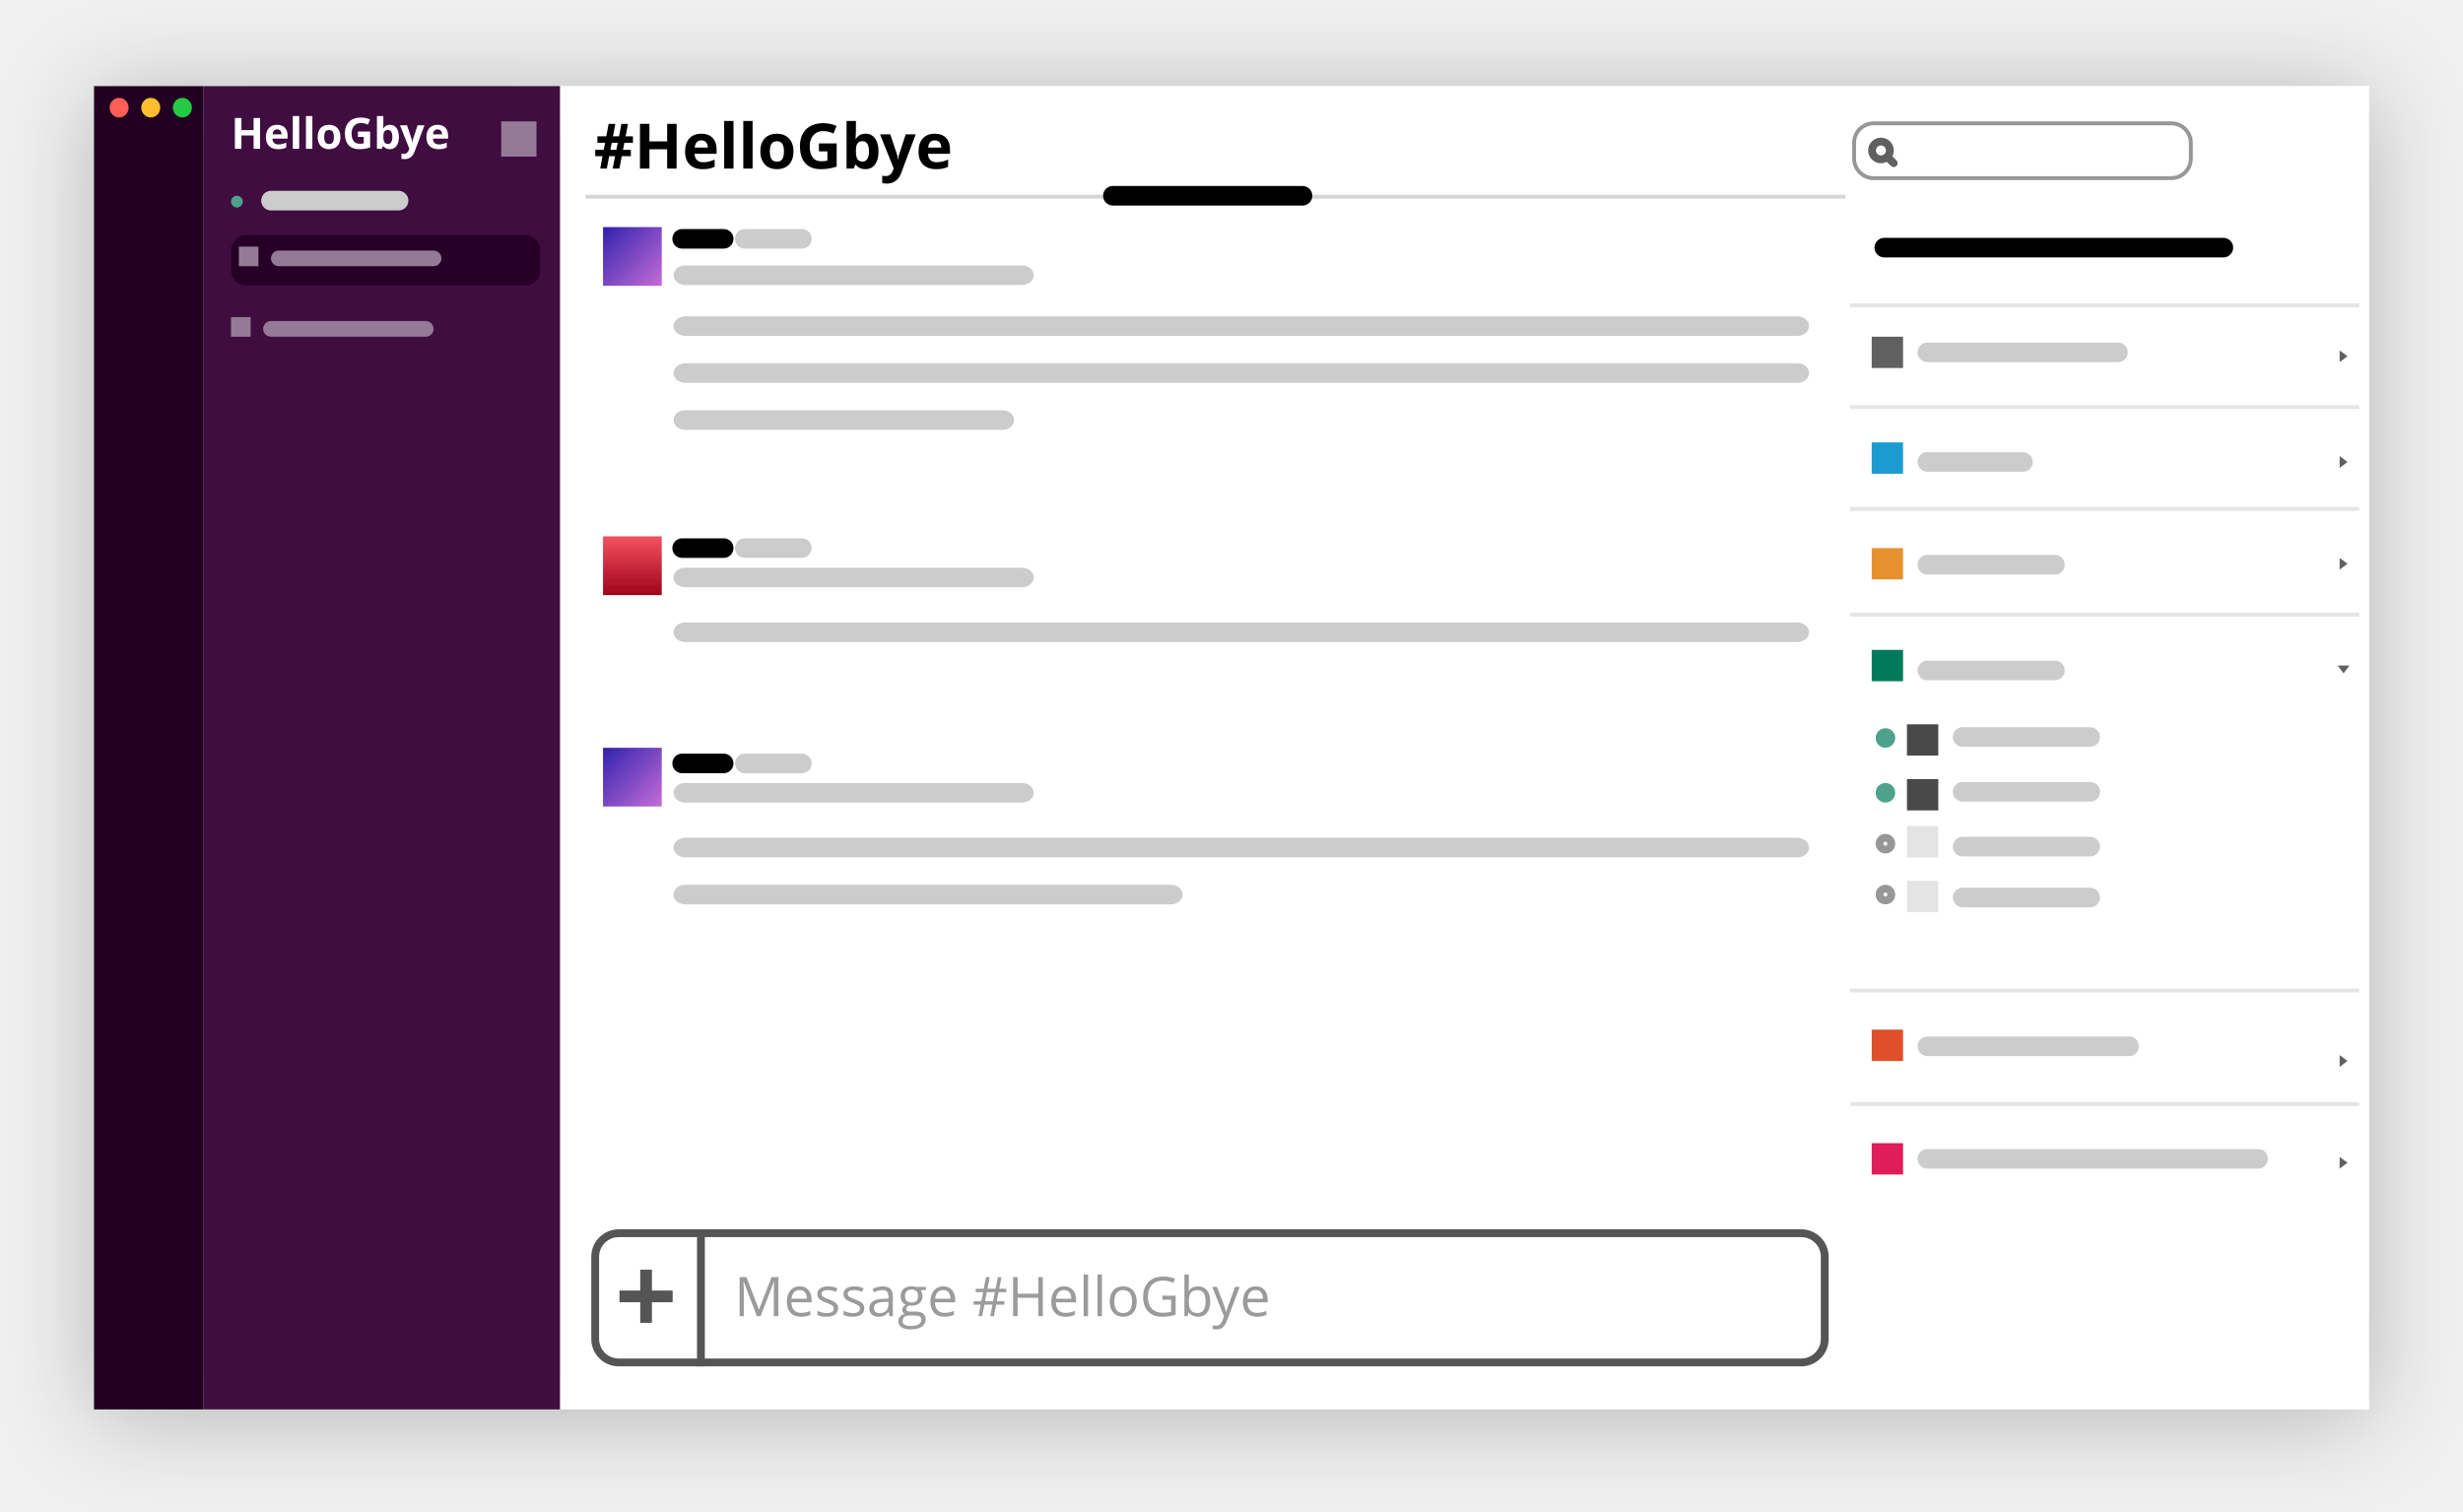
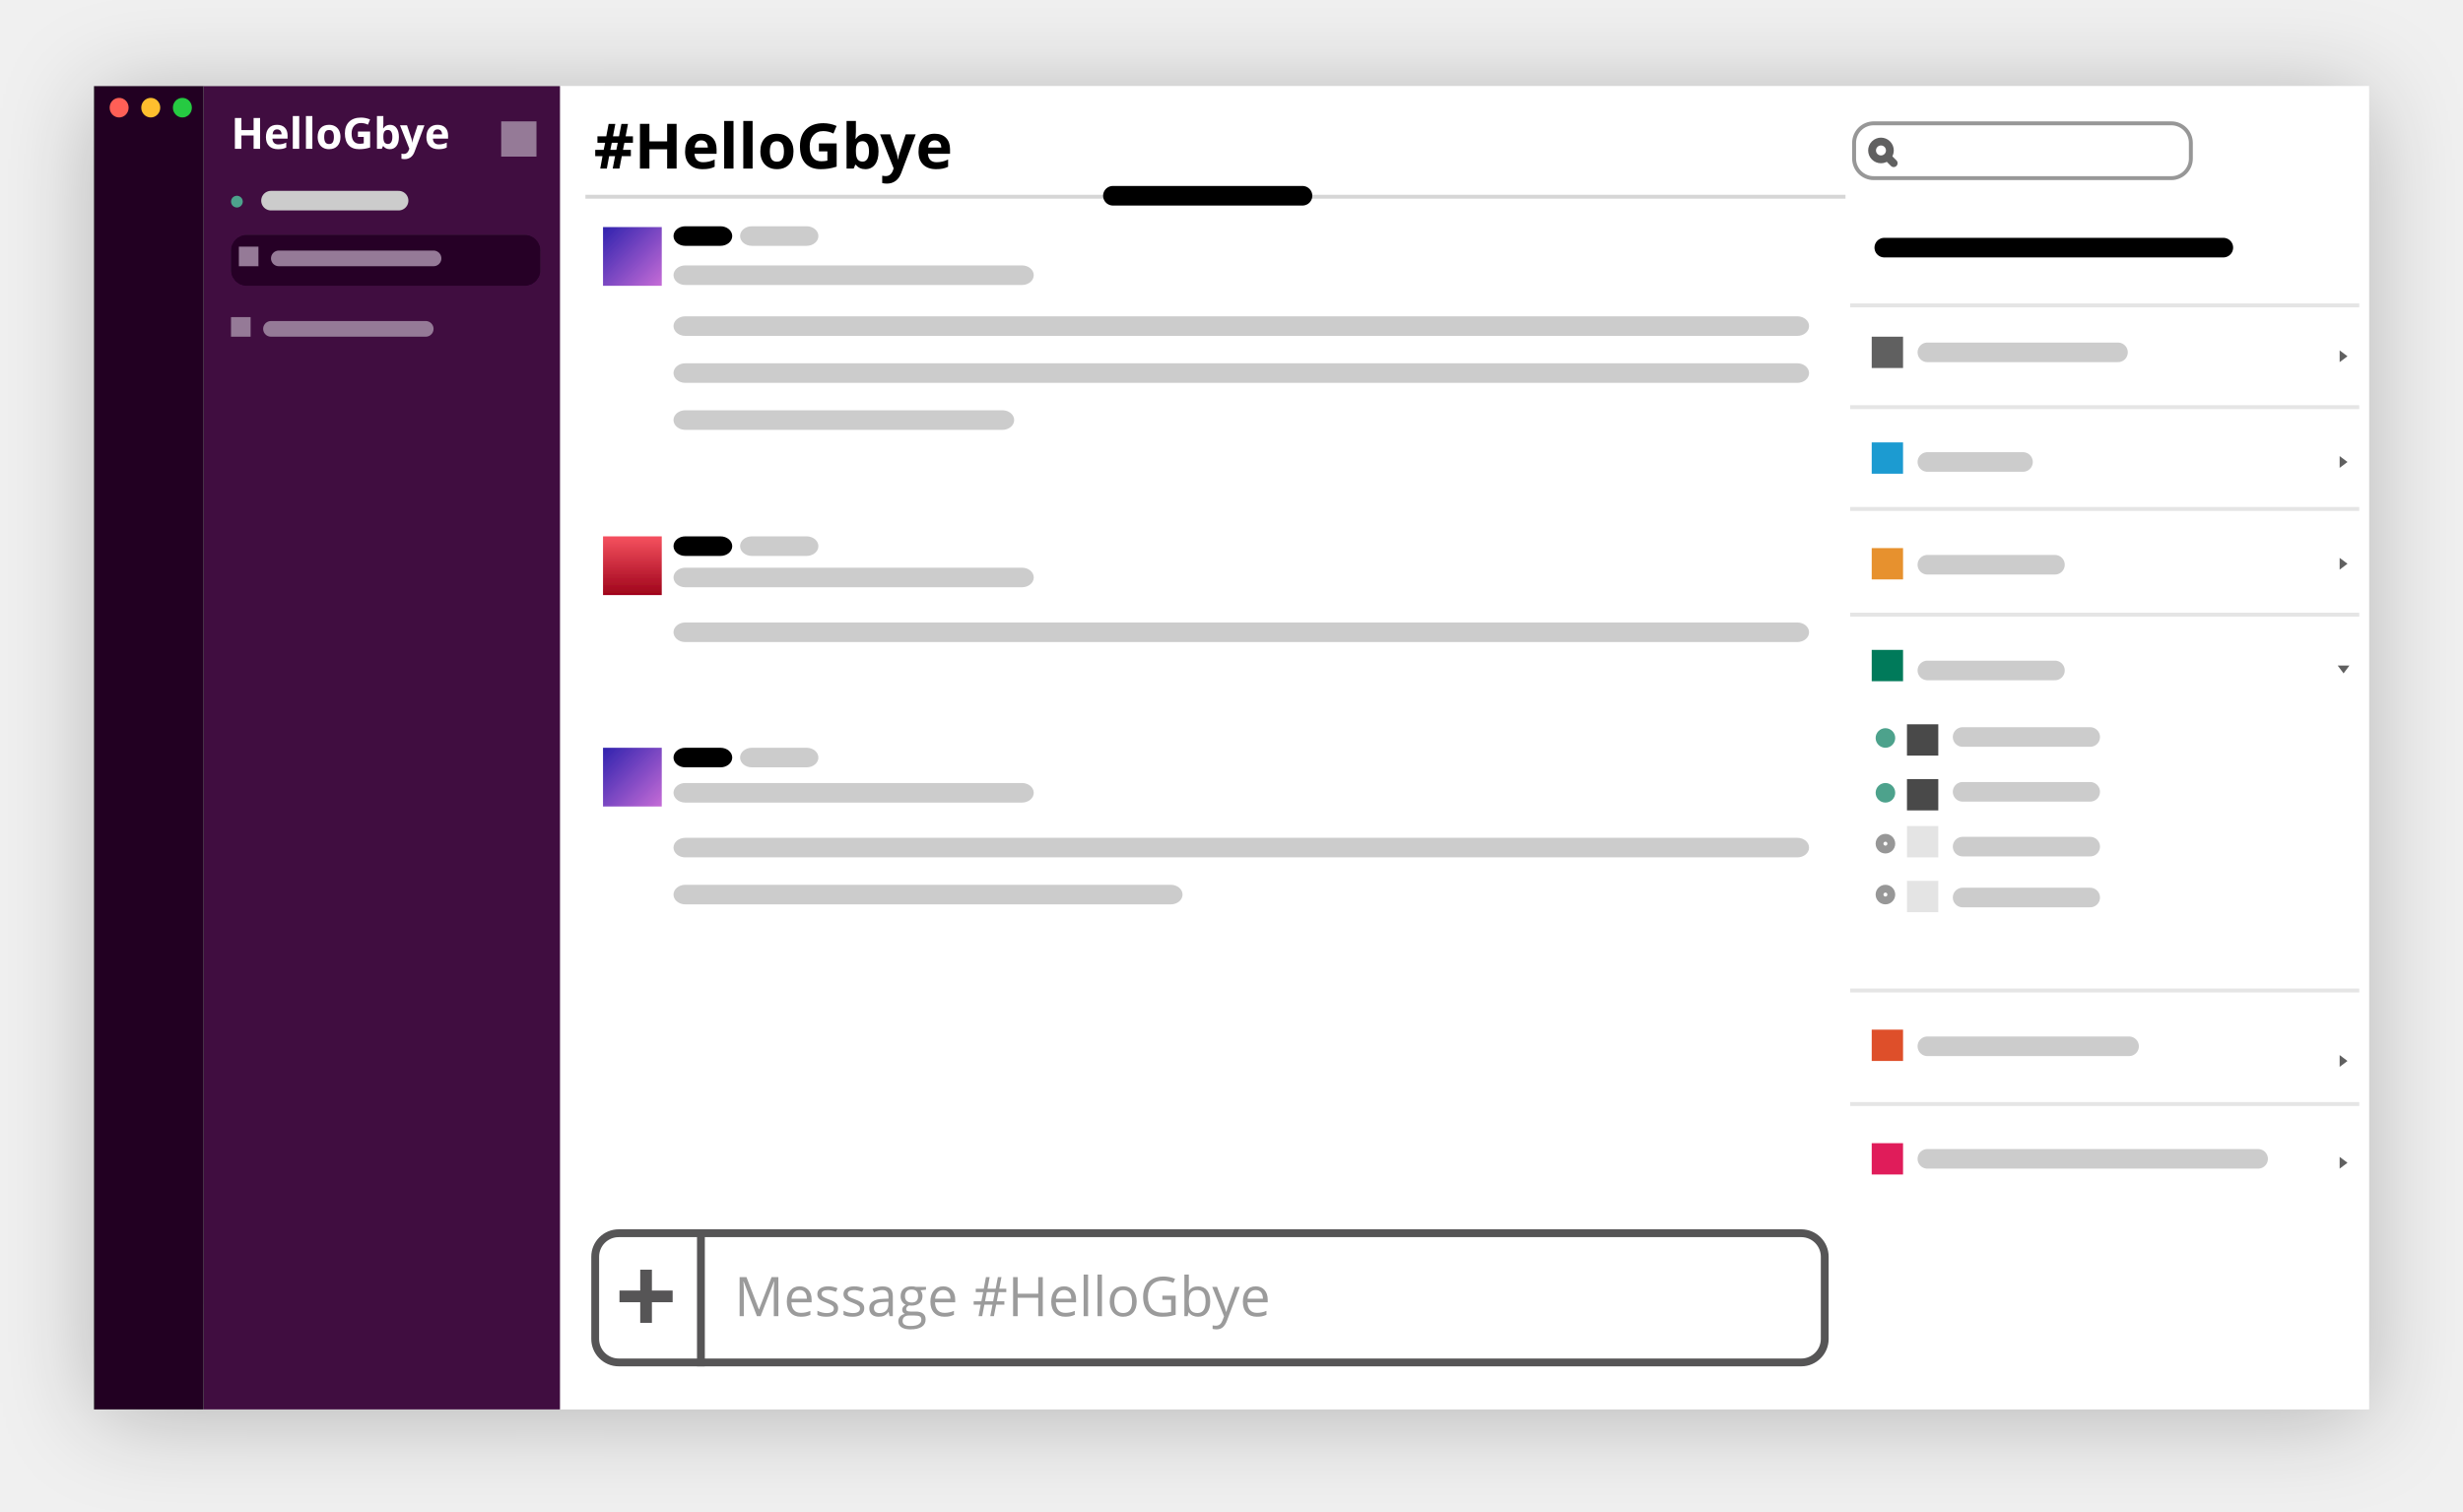
<svg xmlns="http://www.w3.org/2000/svg" id="slack" width="629px" height="386px" viewBox="0 0 629 386" version="1.1">
  <defs>
    <filter x="-8.6%" y="-14.8%" width="117.2%" height="129.6%" filterUnits="objectBoundingBox" id="filter-1">
      <feOffset dx="0" dy="2" in="SourceAlpha" result="shadowOffsetOuter1" />
      <feGaussianBlur stdDeviation="12" in="shadowOffsetOuter1" result="shadowBlurOuter1" />
      <feColorMatrix values="0 0 0 0 0   0 0 0 0 0   0 0 0 0 0  0 0 0 0.248 0" type="matrix" in="shadowBlurOuter1" result="shadowMatrixOuter1" />
      <feMerge>
        <feMergeNode in="shadowMatrixOuter1" />
        <feMergeNode in="SourceGraphic" />
      </feMerge>
    </filter>
    <linearGradient x1="0%" y1="0%" x2="102%" y2="101%" id="linearGradient-2">
      <stop stop-color="#3023AE" offset="0%" />
      <stop stop-color="#C86DD7" offset="100%" />
    </linearGradient>
    <linearGradient x1="50%" y1="0%" x2="50%" y2="100%" id="linearGradient-3">
      <stop stop-color="#F5515F" offset="0%" />
      <stop stop-color="#9F041B" offset="100%" />
    </linearGradient>
  </defs>
  <g id="Website-Animations" stroke="none" stroke-width="1" fill="none" fill-rule="evenodd">
    <g id="Artboard" transform="translate(-95, -216)">
      <g id="Slack" filter="url(#filter-1)" transform="translate(119, 238)">
        <rect id="White-Background" fill="#FFFFFF" x="119" y="0" width="462" height="338" />
        <g id="Search-Bar" transform="translate(449, 9)">
          <rect id="Search-Field" stroke="#979797" fill="#FFFFFF" x="0.5" y="0.5" width="86" height="14" rx="5" />
          <g id="Icon" transform="translate(4.089104, 4.157071)" stroke="#616061" stroke-linecap="round" stroke-width="2">
            <ellipse id="Oval" transform="translate(3.27276, 3.27152) rotate(-45) translate(-3.27276, -3.27152) " cx="3.273" cy="3.272" rx="2.273" ry="2.272" />
            <path d="M5.755,4.721 L5.755,6.834" id="Line-7" transform="translate(5.75508, 5.753841) rotate(-45) translate(-5.75508, -5.753841) " />
          </g>
        </g>
        <rect id="Mid-Purple-Sidebar" fill="#400E40" x="28" y="0" width="91" height="338" />
        <rect id="Dark-Purple-Sidebar" fill="#200620" x="0" y="0" width="28" height="338" />
        <g id="Channel-Header" transform="translate(126, 4.054795)">
          <path d="M9.462,10.406 L9.095,12.219 L11.111,12.219 L11.111,13.828 L8.79,13.828 L8.189,17 L6.47,17 L7.079,13.828 L5.564,13.828 L4.97,17 L3.29,17 L3.868,13.828 L2.009,13.828 L2.009,12.219 L4.173,12.219 L4.54,10.406 L2.572,10.406 L2.572,8.773 L4.829,8.773 L5.431,5.594 L7.142,5.594 L6.54,8.773 L8.087,8.773 L8.697,5.594 L10.376,5.594 L9.767,8.773 L11.642,8.773 L11.642,10.406 L9.462,10.406 Z M5.868,12.219 L7.4,12.219 L7.767,10.406 L6.236,10.406 L5.868,12.219 Z M22.79,17 L20.376,17 L20.376,12.07 L15.853,12.07 L15.853,17 L13.431,17 L13.431,5.578 L15.853,5.578 L15.853,10.055 L20.376,10.055 L20.376,5.578 L22.79,5.578 L22.79,17 Z M29.103,9.797 C28.598,9.797 28.202,9.957 27.915,10.277 C27.629,10.598 27.465,11.052 27.423,11.641 L30.767,11.641 C30.756,11.052 30.603,10.598 30.306,10.277 C30.009,9.957 29.608,9.797 29.103,9.797 Z M29.439,17.156 C28.032,17.156 26.934,16.768 26.142,15.992 C25.35,15.216 24.954,14.117 24.954,12.695 C24.954,11.232 25.32,10.1 26.052,9.301 C26.784,8.501 27.795,8.102 29.087,8.102 C30.322,8.102 31.282,8.453 31.97,9.156 C32.657,9.859 33.001,10.831 33.001,12.07 L33.001,13.227 L27.368,13.227 C27.394,13.904 27.595,14.432 27.97,14.812 C28.345,15.193 28.871,15.383 29.548,15.383 C30.074,15.383 30.572,15.328 31.04,15.219 C31.509,15.109 31.999,14.935 32.509,14.695 L32.509,16.539 C32.092,16.747 31.647,16.902 31.173,17.004 C30.699,17.105 30.121,17.156 29.439,17.156 Z M37.322,17 L34.939,17 L34.939,4.844 L37.322,4.844 L37.322,17 Z M42.204,17 L39.822,17 L39.822,4.844 L42.204,4.844 L42.204,17 Z M46.603,12.617 C46.603,13.482 46.745,14.135 47.029,14.578 C47.312,15.021 47.775,15.242 48.415,15.242 C49.051,15.242 49.508,15.022 49.786,14.582 C50.065,14.142 50.204,13.487 50.204,12.617 C50.204,11.753 50.064,11.104 49.782,10.672 C49.501,10.24 49.04,10.023 48.4,10.023 C47.764,10.023 47.306,10.238 47.025,10.668 C46.743,11.098 46.603,11.747 46.603,12.617 Z M52.642,12.617 C52.642,14.039 52.267,15.151 51.517,15.953 C50.767,16.755 49.723,17.156 48.384,17.156 C47.545,17.156 46.806,16.973 46.165,16.605 C45.525,16.238 45.032,15.711 44.689,15.023 C44.345,14.336 44.173,13.534 44.173,12.617 C44.173,11.19 44.545,10.081 45.29,9.289 C46.035,8.497 47.082,8.102 48.431,8.102 C49.269,8.102 50.009,8.284 50.65,8.648 C51.29,9.013 51.782,9.536 52.126,10.219 C52.47,10.901 52.642,11.701 52.642,12.617 Z M59.134,10.586 L63.665,10.586 L63.665,16.508 C62.931,16.747 62.239,16.915 61.591,17.012 C60.943,17.108 60.28,17.156 59.603,17.156 C57.879,17.156 56.562,16.65 55.654,15.637 C54.745,14.624 54.29,13.169 54.29,11.273 C54.29,9.43 54.818,7.992 55.872,6.961 C56.927,5.93 58.389,5.414 60.259,5.414 C61.431,5.414 62.561,5.648 63.65,6.117 L62.845,8.055 C62.012,7.638 61.144,7.43 60.243,7.43 C59.197,7.43 58.358,7.781 57.728,8.484 C57.098,9.188 56.782,10.133 56.782,11.32 C56.782,12.56 57.036,13.507 57.544,14.16 C58.052,14.814 58.79,15.141 59.759,15.141 C60.264,15.141 60.777,15.089 61.298,14.984 L61.298,12.602 L59.134,12.602 L59.134,10.586 Z M71.056,8.102 C72.087,8.102 72.894,8.504 73.478,9.309 C74.061,10.113 74.353,11.216 74.353,12.617 C74.353,14.06 74.052,15.177 73.45,15.969 C72.849,16.76 72.03,17.156 70.993,17.156 C69.967,17.156 69.163,16.784 68.579,16.039 L68.415,16.039 L68.017,17 L66.197,17 L66.197,4.844 L68.579,4.844 L68.579,7.672 C68.579,8.031 68.548,8.607 68.486,9.398 L68.579,9.398 C69.137,8.534 69.962,8.102 71.056,8.102 Z M70.29,10.008 C69.702,10.008 69.272,10.189 69.001,10.551 C68.73,10.913 68.59,11.51 68.579,12.344 L68.579,12.602 C68.579,13.539 68.719,14.211 68.997,14.617 C69.276,15.023 69.717,15.227 70.322,15.227 C70.811,15.227 71.2,15.001 71.489,14.551 C71.779,14.1 71.923,13.445 71.923,12.586 C71.923,11.727 71.777,11.082 71.486,10.652 C71.194,10.223 70.795,10.008 70.29,10.008 Z M74.751,8.266 L77.361,8.266 L79.009,13.18 C79.15,13.607 79.246,14.112 79.298,14.695 L79.345,14.695 C79.402,14.159 79.514,13.654 79.681,13.18 L81.298,8.266 L83.853,8.266 L80.157,18.117 C79.819,19.029 79.336,19.711 78.708,20.164 C78.081,20.617 77.348,20.844 76.509,20.844 C76.098,20.844 75.694,20.799 75.298,20.711 L75.298,18.82 C75.585,18.888 75.897,18.922 76.236,18.922 C76.657,18.922 77.026,18.793 77.341,18.535 C77.656,18.277 77.902,17.888 78.079,17.367 L78.22,16.938 L74.751,8.266 Z M88.72,9.797 C88.215,9.797 87.819,9.957 87.532,10.277 C87.246,10.598 87.082,11.052 87.04,11.641 L90.384,11.641 C90.374,11.052 90.22,10.598 89.923,10.277 C89.626,9.957 89.225,9.797 88.72,9.797 Z M89.056,17.156 C87.65,17.156 86.551,16.768 85.759,15.992 C84.967,15.216 84.572,14.117 84.572,12.695 C84.572,11.232 84.937,10.1 85.669,9.301 C86.401,8.501 87.413,8.102 88.704,8.102 C89.939,8.102 90.9,8.453 91.587,9.156 C92.275,9.859 92.618,10.831 92.618,12.07 L92.618,13.227 L86.986,13.227 C87.012,13.904 87.212,14.432 87.587,14.812 C87.962,15.193 88.488,15.383 89.165,15.383 C89.691,15.383 90.189,15.328 90.657,15.219 C91.126,15.109 91.616,14.935 92.126,14.695 L92.126,16.539 C91.71,16.747 91.264,16.902 90.79,17.004 C90.316,17.105 89.738,17.156 89.056,17.156 Z" id="#HelloGbye" fill="#000000" fill-rule="nonzero" />
          <path d="M0,24.195 L320.801,24.195" id="Line" stroke="#D6D6D6" stroke-linecap="square" />
          <path d="M134.209,23.945 L182.638,23.945" id="Channel-Date" stroke="#000000" stroke-width="5" stroke-linecap="round" />
        </g>
        <g id="Avatar-1.1" transform="translate(130, 35.7935)">
-           <rect fill="url(#linearGradient-2)" x="0" y="0.207" width="15" height="15" />
-           <path d="M20.204,3.207 L30.812,3.207" id="Avatar-Name-1.1" stroke="#000000" stroke-width="5" stroke-linecap="round" />
-           <path d="M36.214,3.207 L50.786,3.207" id="Avatar-Deets-1.1" stroke="#CCCCCC" stroke-width="5" stroke-linecap="round" />
+           <rect class="slack-mock-text" fill="url(#linearGradient-2)" x="0" y="0.207" width="15" height="15" />
+           <rect class="slack-mock-text" fill="#000000" x="18" y="0" width="15" height="5" rx="3" />
+           <rect class="slack-mock-text" fill="#CCCCCC" x="35" y="0" width="20" height="5" rx="3" />
          <rect class="slack-mock-text" fill="#CCCCCC" x="18" y="10" width="92" height="5" rx="3" />
          <rect class="slack-mock-text" fill="#CCCCCC" x="18" y="23" width="290" height="5" rx="3" />
          <rect class="slack-mock-text" fill="#CCCCCC" x="18" y="35" width="290" height="5" rx="3" />
          <rect class="slack-mock-text" fill="#CCCCCC" x="18" y="47" width="87" height="5" rx="3" />
        </g>
        <g id="Avatar-2" transform="translate(130, 115)">
-           <rect fill="url(#linearGradient-3)" x="0" y="0" width="15" height="15" />
-           <path d="M20.204,3 L30.812,3" id="Avatar-Name-2" stroke="#000000" stroke-width="5" stroke-linecap="round" />
-           <path d="M36.214,3 L50.786,3" id="Avatar-Deets-2" stroke="#CCCCCC" stroke-width="5" stroke-linecap="round" />
+           <rect class="slack-mock-text" fill="url(#linearGradient-3)" x="0" y="0" width="15" height="15" />
+           <rect class="slack-mock-text" fill="#000000" x="18" y="0" width="15" height="5" rx="3" />
+           <rect class="slack-mock-text" fill="#CCCCCC" x="35" y="0" width="20" height="5" rx="3" />
          <rect class="slack-mock-text" fill="#CCCCCC" x="18" y="8" width="92" height="5" rx="3" />
          <rect class="slack-mock-text" fill="#CCCCCC" x="18" y="22" width="290" height="5" rx="3" />
        </g>
        <g id="Avatar-1.2" transform="translate(130, 169)">
-           <rect fill="url(#linearGradient-2)" x="0" y="0" width="15" height="15" />
-           <path d="M20.204,4 L30.812,4" id="Avatar-Name-1.2" stroke="#000000" stroke-width="5" stroke-linecap="round" />
-           <path d="M36.214,4 L50.786,4" id="Avatar-Deets-1.2" stroke="#CCCCCC" stroke-width="5" stroke-linecap="round" />
+           <rect class="slack-mock-text" fill="url(#linearGradient-2)" x="0" y="0" width="15" height="15" />
+           <rect class="slack-mock-text" fill="#000000" x="18" y="0" width="15" height="5" rx="3" />
+           <rect class="slack-mock-text" fill="#CCCCCC" x="35" y="0" width="20" height="5" rx="3" />
          <rect class="slack-mock-text" fill="#CCCCCC" x="18" y="9" width="92" height="5" rx="3" />
          <rect class="slack-mock-text" fill="#CCCCCC" x="18" y="23" width="290" height="5" rx="3" />
          <rect class="slack-mock-text" fill="#CCCCCC" x="18" y="35" width="130" height="5" rx="3" />
        </g>
        <g id="Round-Buttons" transform="translate(4, 3)">
          <ellipse id="Red" fill="#FF5E57" cx="2.423" cy="2.5" rx="2.423" ry="2.5" />
          <ellipse id="Gold" fill="#FFBE2F" cx="10.5" cy="2.5" rx="2.423" ry="2.5" />
          <ellipse id="Green" fill="#27CA42" cx="18.577" cy="2.5" rx="2.423" ry="2.5" />
        </g>
        <g id="Right-Column" transform="translate(449, 41)">
          <path d="M8.206,0.25 L94.797,0.25" id="Text-Line-1" stroke="#000000" stroke-width="5" stroke-linecap="round" />
          <path d="M19.208,27 L67.896,27" id="Text-Line-2" stroke="#CCCCCC" stroke-width="5" stroke-linecap="round" />
          <path d="M19.208,55 L43.635,55" id="Text-Line-3" stroke="#CCCCCC" stroke-width="5" stroke-linecap="round" />
          <path d="M19.206,81.25 L51.795,81.25" id="Text-Line-4" stroke="#CCCCCC" stroke-width="5" stroke-linecap="round" />
          <path d="M19.206,108.25 L51.795,108.25" id="Text-Line-5" stroke="#CCCCCC" stroke-width="5" stroke-linecap="round" />
          <path d="M28.206,125.25 L60.795,125.25" id="Text-Line-6" stroke="#CCCCCC" stroke-width="5" stroke-linecap="round" />
          <path d="M28.206,139.25 L60.795,139.25" id="Text-Line-7" stroke="#CCCCCC" stroke-width="5" stroke-linecap="round" />
          <path d="M28.206,153.25 L60.795,153.25" id="Text-Line-8" stroke="#CCCCCC" stroke-width="5" stroke-linecap="round" />
          <path d="M28.206,166.25 L60.795,166.25" id="Text-Line-9" stroke="#CCCCCC" stroke-width="5" stroke-linecap="round" />
          <path d="M19.206,204.25 L70.723,204.25" id="Text-Line-10" stroke="#CCCCCC" stroke-width="5" stroke-linecap="round" />
          <path d="M19.206,233 L103.678,233" id="Text-Line-11" stroke="#CCCCCC" stroke-width="5" stroke-linecap="round" />
          <rect id="Rectangle-1" fill="#616061" x="5" y="23" width="8" height="8" />
          <rect id="Rectangle-2" fill="#1D9BD1" x="5" y="50" width="8" height="8" />
          <rect id="Rectangle-3" fill="#E7912D" x="5" y="77" width="8" height="8" />
          <rect id="Rectangle-4" fill="#017A5A" x="5" y="103" width="8" height="8" />
          <rect id="Rectangle-5" fill="#4A4A4A" x="14" y="122" width="8" height="8" />
          <rect id="Rectangle-6" fill="#4A4A4A" x="14" y="136" width="8" height="8" />
          <rect id="Rectangle-7" fill="#E4E4E4" x="14" y="148" width="8" height="8" />
          <rect id="Rectangle-8" fill="#E4E4E4" x="14" y="162" width="8" height="8" />
          <rect id="Rectangle-9" fill="#DE4F2B" x="5" y="200" width="8" height="8" />
          <rect id="Rectangle-10" fill="#E01E5A" x="5" y="229" width="8" height="8" />
          <circle id="Oval-1" stroke="#4DA28C" stroke-width="2" fill="#4DA28C" cx="8.5" cy="125.5" r="1.5" />
          <circle id="Oval-2" stroke="#4DA28C" stroke-width="2" fill="#4DA28C" cx="8.5" cy="139.5" r="1.5" />
          <circle id="Oval-3" stroke="#979797" stroke-width="2" cx="8.5" cy="152.5" r="1.5" />
          <circle id="Oval-4" stroke="#979797" stroke-width="2" cx="8.5" cy="165.5" r="1.5" />
          <path d="M0,15 L129,15" id="Line-1" stroke="#E5E5E5" stroke-linecap="square" />
          <path d="M0,41 L129,41" id="Line-2" stroke="#E5E5E5" stroke-linecap="square" />
          <path d="M0,67 L129,67" id="Line-3" stroke="#E5E5E5" stroke-linecap="square" />
          <path d="M0,94 L129,94" id="Line-4" stroke="#E5E5E5" stroke-linecap="square" />
          <path d="M0,190 L129,190" id="Line-5" stroke="#E5E5E5" stroke-linecap="square" />
          <path d="M0,219 L129,219" id="Line-6" stroke="#E5E5E5" stroke-linecap="square" />
          <polygon id="Triangle-1" fill="#606060" transform="translate(125.5, 28) rotate(-270) translate(-125.5, -28) " points="125.5 27 127 29 124 29" />
          <polygon id="Triangle-2" fill="#606060" transform="translate(125.5, 55) rotate(-270) translate(-125.5, -55) " points="125.5 54 127 56 124 56" />
          <polygon id="Triangle-3" fill="#606060" transform="translate(125.5, 81) rotate(-270) translate(-125.5, -81) " points="125.5 80 127 82 124 82" />
          <polygon id="Triangle-4" fill="#606060" transform="translate(125.5, 108) rotate(180) translate(-125.5, -108) " points="125.5 107 127 109 124 109" />
          <polygon id="Triangle-5" fill="#606060" transform="translate(125.5, 208) rotate(-270) translate(-125.5, -208) " points="125.5 207 127 209 124 209" />
          <polygon id="Triangle-6" fill="#606060" transform="translate(125.5, 234) rotate(-270) translate(-125.5, -234) " points="125.5 233 127 235 124 235" />
        </g>
        <g id="New-Message-Box" transform="translate(127, 289)">
          <rect id="Rectangle" stroke="#565556" stroke-width="2" fill="#FFFFFF" x="1" y="4" width="314" height="33" rx="6" />
          <path d="M28,4 L28,37" id="Line-3" stroke="#565556" stroke-width="2" stroke-linecap="square" />
          <text id="+" font-family="OpenSans-Bold, Open Sans" font-size="28" font-weight="bold" fill="#565556">
            <tspan x="6" y="30">+</tspan>
          </text>
          <path d="M42.305,25.196 L38.914,16.336 L38.859,16.336 C38.923,17.038 38.955,17.872 38.955,18.838 L38.955,25.196 L37.882,25.196 L37.882,15.202 L39.632,15.202 L42.797,23.446 L42.852,23.446 L46.044,15.202 L47.78,15.202 L47.78,25.196 L46.618,25.196 L46.618,18.756 C46.618,18.018 46.65,17.216 46.714,16.35 L46.659,16.35 L43.241,25.196 L42.305,25.196 Z M53.516,25.332 C52.408,25.332 51.534,24.995 50.894,24.321 C50.254,23.646 49.934,22.71 49.934,21.511 C49.934,20.303 50.231,19.344 50.826,18.633 C51.42,17.922 52.219,17.567 53.222,17.567 C54.161,17.567 54.903,17.876 55.45,18.493 C55.997,19.111 56.271,19.925 56.271,20.937 L56.271,21.655 L51.109,21.655 C51.132,22.534 51.354,23.202 51.776,23.658 C52.197,24.113 52.791,24.341 53.557,24.341 C54.363,24.341 55.161,24.173 55.949,23.835 L55.949,24.847 C55.548,25.02 55.169,25.144 54.811,25.22 C54.453,25.295 54.022,25.332 53.516,25.332 Z M53.208,18.517 C52.606,18.517 52.127,18.713 51.769,19.105 C51.411,19.497 51.201,20.039 51.137,20.732 L55.054,20.732 C55.054,20.016 54.894,19.468 54.575,19.088 C54.256,18.707 53.8,18.517 53.208,18.517 Z M63.038,23.152 C63.038,23.849 62.778,24.387 62.259,24.765 C61.739,25.143 61.01,25.332 60.071,25.332 C59.078,25.332 58.303,25.175 57.747,24.861 L57.747,23.808 C58.107,23.99 58.493,24.134 58.906,24.239 C59.318,24.344 59.716,24.396 60.099,24.396 C60.691,24.396 61.147,24.301 61.466,24.112 C61.785,23.923 61.944,23.635 61.944,23.247 C61.944,22.956 61.818,22.706 61.565,22.499 C61.312,22.292 60.819,22.047 60.085,21.764 C59.388,21.504 58.892,21.278 58.598,21.084 C58.304,20.89 58.085,20.67 57.942,20.424 C57.798,20.178 57.727,19.884 57.727,19.542 C57.727,18.932 57.975,18.45 58.472,18.097 C58.968,17.743 59.65,17.567 60.516,17.567 C61.322,17.567 62.111,17.731 62.881,18.059 L62.478,18.982 C61.726,18.672 61.044,18.517 60.434,18.517 C59.896,18.517 59.49,18.601 59.217,18.77 C58.943,18.939 58.807,19.171 58.807,19.467 C58.807,19.668 58.858,19.839 58.96,19.98 C59.063,20.121 59.228,20.256 59.456,20.383 C59.684,20.511 60.121,20.695 60.769,20.937 C61.657,21.261 62.258,21.586 62.57,21.914 C62.882,22.243 63.038,22.655 63.038,23.152 Z M69.717,23.152 C69.717,23.849 69.457,24.387 68.938,24.765 C68.418,25.143 67.689,25.332 66.75,25.332 C65.757,25.332 64.982,25.175 64.426,24.861 L64.426,23.808 C64.786,23.99 65.172,24.134 65.585,24.239 C65.997,24.344 66.395,24.396 66.777,24.396 C67.37,24.396 67.826,24.301 68.145,24.112 C68.464,23.923 68.623,23.635 68.623,23.247 C68.623,22.956 68.497,22.706 68.244,22.499 C67.991,22.292 67.497,22.047 66.764,21.764 C66.066,21.504 65.571,21.278 65.277,21.084 C64.983,20.89 64.764,20.67 64.621,20.424 C64.477,20.178 64.405,19.884 64.405,19.542 C64.405,18.932 64.654,18.45 65.15,18.097 C65.647,17.743 66.328,17.567 67.194,17.567 C68.001,17.567 68.789,17.731 69.56,18.059 L69.156,18.982 C68.404,18.672 67.723,18.517 67.112,18.517 C66.575,18.517 66.169,18.601 65.896,18.77 C65.622,18.939 65.485,19.171 65.485,19.467 C65.485,19.668 65.537,19.839 65.639,19.98 C65.742,20.121 65.907,20.256 66.135,20.383 C66.363,20.511 66.8,20.695 67.447,20.937 C68.336,21.261 68.936,21.586 69.249,21.914 C69.561,22.243 69.717,22.655 69.717,23.152 Z M76.17,25.196 L75.944,24.129 L75.89,24.129 C75.516,24.599 75.143,24.917 74.772,25.083 C74.401,25.249 73.937,25.332 73.381,25.332 C72.638,25.332 72.056,25.141 71.634,24.758 C71.213,24.375 71.002,23.831 71.002,23.124 C71.002,21.611 72.212,20.818 74.632,20.746 L75.903,20.705 L75.903,20.24 C75.903,19.652 75.777,19.218 75.524,18.937 C75.271,18.657 74.867,18.517 74.311,18.517 C73.686,18.517 72.98,18.708 72.191,19.091 L71.843,18.223 C72.212,18.023 72.616,17.865 73.056,17.751 C73.496,17.637 73.937,17.58 74.379,17.58 C75.272,17.58 75.934,17.779 76.365,18.175 C76.795,18.572 77.011,19.207 77.011,20.082 L77.011,25.196 L76.17,25.196 Z M73.606,24.396 C74.313,24.396 74.868,24.202 75.271,23.815 C75.674,23.427 75.876,22.885 75.876,22.188 L75.876,21.511 L74.741,21.559 C73.839,21.591 73.188,21.731 72.79,21.979 C72.391,22.228 72.191,22.614 72.191,23.138 C72.191,23.548 72.316,23.86 72.564,24.075 C72.812,24.289 73.16,24.396 73.606,24.396 Z M85.481,17.704 L85.481,18.421 L84.093,18.585 C84.22,18.745 84.334,18.953 84.435,19.211 C84.535,19.468 84.585,19.759 84.585,20.082 C84.585,20.816 84.334,21.402 83.833,21.839 C83.332,22.277 82.644,22.496 81.769,22.496 C81.545,22.496 81.336,22.477 81.14,22.441 C80.657,22.696 80.415,23.017 80.415,23.405 C80.415,23.61 80.499,23.761 80.668,23.859 C80.837,23.957 81.126,24.006 81.536,24.006 L82.862,24.006 C83.674,24.006 84.297,24.177 84.732,24.519 C85.167,24.861 85.385,25.358 85.385,26.009 C85.385,26.839 85.052,27.471 84.387,27.906 C83.721,28.341 82.751,28.559 81.475,28.559 C80.495,28.559 79.739,28.377 79.209,28.012 C78.678,27.648 78.412,27.133 78.412,26.467 C78.412,26.011 78.558,25.617 78.85,25.285 C79.141,24.952 79.551,24.726 80.08,24.608 C79.889,24.521 79.728,24.387 79.598,24.205 C79.468,24.022 79.403,23.81 79.403,23.569 C79.403,23.295 79.476,23.056 79.622,22.851 C79.768,22.646 79.998,22.448 80.313,22.256 C79.925,22.097 79.61,21.826 79.366,21.443 C79.122,21.06 79,20.622 79,20.13 C79,19.31 79.246,18.678 79.738,18.233 C80.231,17.789 80.928,17.567 81.83,17.567 C82.222,17.567 82.575,17.612 82.89,17.704 L85.481,17.704 Z M79.506,26.454 C79.506,26.859 79.677,27.167 80.019,27.376 C80.36,27.586 80.85,27.691 81.488,27.691 C82.441,27.691 83.146,27.548 83.604,27.264 C84.062,26.979 84.291,26.593 84.291,26.105 C84.291,25.699 84.166,25.418 83.915,25.261 C83.664,25.103 83.193,25.025 82.5,25.025 L81.14,25.025 C80.625,25.025 80.224,25.148 79.937,25.394 C79.649,25.64 79.506,25.993 79.506,26.454 Z M80.121,20.103 C80.121,20.627 80.269,21.024 80.565,21.292 C80.862,21.561 81.274,21.696 81.803,21.696 C82.91,21.696 83.464,21.158 83.464,20.082 C83.464,18.957 82.903,18.394 81.782,18.394 C81.249,18.394 80.839,18.538 80.552,18.825 C80.265,19.112 80.121,19.538 80.121,20.103 Z M90.184,25.332 C89.076,25.332 88.202,24.995 87.562,24.321 C86.922,23.646 86.602,22.71 86.602,21.511 C86.602,20.303 86.899,19.344 87.494,18.633 C88.088,17.922 88.887,17.567 89.89,17.567 C90.828,17.567 91.571,17.876 92.118,18.493 C92.665,19.111 92.939,19.925 92.939,20.937 L92.939,21.655 L87.777,21.655 C87.8,22.534 88.022,23.202 88.444,23.658 C88.865,24.113 89.459,24.341 90.225,24.341 C91.031,24.341 91.829,24.173 92.617,23.835 L92.617,24.847 C92.216,25.02 91.837,25.144 91.479,25.22 C91.121,25.295 90.689,25.332 90.184,25.332 Z M89.876,18.517 C89.274,18.517 88.795,18.713 88.437,19.105 C88.079,19.497 87.869,20.039 87.805,20.732 L91.722,20.732 C91.722,20.016 91.562,19.468 91.243,19.088 C90.924,18.707 90.468,18.517 89.876,18.517 Z M104.013,19.05 L103.562,21.374 L105.496,21.374 L105.496,22.256 L103.398,22.256 L102.823,25.196 L101.887,25.196 L102.461,22.256 L100.39,22.256 L99.829,25.196 L98.899,25.196 L99.446,22.256 L97.655,22.256 L97.655,21.374 L99.617,21.374 L100.082,19.05 L98.189,19.05 L98.189,18.182 L100.232,18.182 L100.793,15.202 L101.743,15.202 L101.183,18.182 L103.268,18.182 L103.842,15.202 L104.758,15.202 L104.184,18.182 L105.988,18.182 L105.988,19.05 L104.013,19.05 Z M100.554,21.374 L102.625,21.374 L103.076,19.05 L101.005,19.05 L100.554,21.374 Z M115.313,25.196 L114.15,25.196 L114.15,20.493 L108.887,20.493 L108.887,25.196 L107.725,25.196 L107.725,15.202 L108.887,15.202 L108.887,19.454 L114.15,19.454 L114.15,15.202 L115.313,15.202 L115.313,25.196 Z M121.048,25.332 C119.94,25.332 119.067,24.995 118.426,24.321 C117.786,23.646 117.466,22.71 117.466,21.511 C117.466,20.303 117.763,19.344 118.358,18.633 C118.953,17.922 119.751,17.567 120.754,17.567 C121.693,17.567 122.436,17.876 122.982,18.493 C123.529,19.111 123.803,19.925 123.803,20.937 L123.803,21.655 L118.642,21.655 C118.664,22.534 118.887,23.202 119.308,23.658 C119.73,24.113 120.323,24.341 121.089,24.341 C121.896,24.341 122.693,24.173 123.481,23.835 L123.481,24.847 C123.08,25.02 122.701,25.144 122.343,25.22 C121.986,25.295 121.554,25.332 121.048,25.332 Z M120.74,18.517 C120.139,18.517 119.659,18.713 119.301,19.105 C118.944,19.497 118.733,20.039 118.669,20.732 L122.586,20.732 C122.586,20.016 122.426,19.468 122.107,19.088 C121.788,18.707 121.333,18.517 120.74,18.517 Z M126.872,25.196 L125.737,25.196 L125.737,14.559 L126.872,14.559 L126.872,25.196 Z M130.413,25.196 L129.278,25.196 L129.278,14.559 L130.413,14.559 L130.413,25.196 Z M139.286,21.443 C139.286,22.664 138.979,23.618 138.363,24.304 C137.748,24.99 136.898,25.332 135.814,25.332 C135.144,25.332 134.549,25.175 134.029,24.861 C133.51,24.546 133.109,24.095 132.826,23.507 C132.544,22.919 132.402,22.231 132.402,21.443 C132.402,20.221 132.708,19.27 133.318,18.589 C133.929,17.907 134.777,17.567 135.861,17.567 C136.91,17.567 137.742,17.915 138.36,18.613 C138.977,19.31 139.286,20.253 139.286,21.443 Z M133.578,21.443 C133.578,22.4 133.77,23.129 134.152,23.63 C134.535,24.132 135.098,24.382 135.841,24.382 C136.584,24.382 137.148,24.133 137.533,23.634 C137.918,23.135 138.11,22.404 138.11,21.443 C138.11,20.49 137.918,19.767 137.533,19.272 C137.148,18.778 136.579,18.531 135.827,18.531 C135.084,18.531 134.524,18.774 134.146,19.262 C133.767,19.75 133.578,20.477 133.578,21.443 Z M145.842,19.959 L149.239,19.959 L149.239,24.82 C148.711,24.988 148.173,25.116 147.626,25.203 C147.079,25.289 146.446,25.332 145.726,25.332 C144.213,25.332 143.035,24.882 142.191,23.982 C141.348,23.082 140.927,21.821 140.927,20.199 C140.927,19.16 141.135,18.249 141.552,17.468 C141.969,16.686 142.57,16.089 143.354,15.677 C144.137,15.264 145.056,15.058 146.108,15.058 C147.175,15.058 148.168,15.254 149.089,15.646 L148.638,16.671 C147.735,16.288 146.867,16.097 146.033,16.097 C144.816,16.097 143.866,16.459 143.183,17.184 C142.499,17.909 142.157,18.913 142.157,20.199 C142.157,21.548 142.487,22.571 143.145,23.268 C143.804,23.965 144.771,24.314 146.047,24.314 C146.74,24.314 147.416,24.234 148.077,24.075 L148.077,20.998 L145.842,20.998 L145.842,19.959 Z M154.954,17.58 C155.939,17.58 156.703,17.917 157.248,18.589 C157.792,19.261 158.064,20.212 158.064,21.443 C158.064,22.673 157.79,23.629 157.241,24.31 C156.692,24.992 155.929,25.332 154.954,25.332 C154.467,25.332 154.021,25.242 153.618,25.062 C153.214,24.882 152.876,24.606 152.603,24.232 L152.521,24.232 L152.281,25.196 L151.468,25.196 L151.468,14.559 L152.603,14.559 L152.603,17.143 C152.603,17.722 152.584,18.241 152.548,18.702 L152.603,18.702 C153.131,17.954 153.915,17.58 154.954,17.58 Z M154.79,18.531 C154.015,18.531 153.457,18.753 153.115,19.197 C152.773,19.642 152.603,20.39 152.603,21.443 C152.603,22.496 152.778,23.249 153.129,23.702 C153.48,24.156 154.043,24.382 154.817,24.382 C155.515,24.382 156.034,24.128 156.376,23.62 C156.718,23.112 156.889,22.382 156.889,21.429 C156.889,20.454 156.718,19.727 156.376,19.248 C156.034,18.77 155.506,18.531 154.79,18.531 Z M158.577,17.704 L159.794,17.704 L161.435,21.976 C161.795,22.951 162.018,23.655 162.105,24.088 L162.159,24.088 C162.218,23.856 162.343,23.458 162.532,22.895 C162.721,22.333 163.34,20.602 164.388,17.704 L165.605,17.704 L162.385,26.235 C162.066,27.078 161.693,27.676 161.267,28.029 C160.841,28.382 160.318,28.559 159.698,28.559 C159.352,28.559 159.01,28.52 158.673,28.443 L158.673,27.534 C158.924,27.588 159.204,27.616 159.514,27.616 C160.293,27.616 160.849,27.178 161.182,26.303 L161.599,25.237 L158.577,17.704 Z M169.986,25.332 C168.879,25.332 168.005,24.995 167.365,24.321 C166.724,23.646 166.404,22.71 166.404,21.511 C166.404,20.303 166.702,19.344 167.296,18.633 C167.891,17.922 168.69,17.567 169.692,17.567 C170.631,17.567 171.374,17.876 171.921,18.493 C172.468,19.111 172.741,19.925 172.741,20.937 L172.741,21.655 L167.58,21.655 C167.603,22.534 167.825,23.202 168.247,23.658 C168.668,24.113 169.262,24.341 170.027,24.341 C170.834,24.341 171.632,24.173 172.42,23.835 L172.42,24.847 C172.019,25.02 171.64,25.144 171.282,25.22 C170.924,25.295 170.492,25.332 169.986,25.332 Z M169.679,18.517 C169.077,18.517 168.598,18.713 168.24,19.105 C167.882,19.497 167.671,20.039 167.607,20.732 L171.524,20.732 C171.524,20.016 171.365,19.468 171.046,19.088 C170.727,18.707 170.271,18.517 169.679,18.517 Z" id="Message#HelloGbye" fill="#9B9B9B" fill-rule="nonzero" />
        </g>
        <g id="Sidebar-Channels" transform="translate(35, 4)">
          <path d="M10.206,25.25 L42.795,25.25" id="Text-Heading" stroke="#CCCCCC" stroke-width="5" stroke-linecap="round" />
          <circle id="Oval" fill="#4DA28C" cx="1.5" cy="25.5" r="1.5" />
          <path d="M7.423,12 L5.763,12 L5.763,8.611 L2.653,8.611 L2.653,12 L0.988,12 L0.988,4.147 L2.653,4.147 L2.653,7.225 L5.763,7.225 L5.763,4.147 L7.423,4.147 L7.423,12 Z M11.763,7.048 C11.415,7.048 11.143,7.158 10.946,7.378 C10.749,7.598 10.637,7.911 10.608,8.315 L12.907,8.315 C12.9,7.911 12.794,7.598 12.59,7.378 C12.386,7.158 12.11,7.048 11.763,7.048 Z M11.994,12.107 C11.027,12.107 10.271,11.841 9.727,11.307 C9.183,10.774 8.911,10.018 8.911,9.041 C8.911,8.034 9.162,7.256 9.665,6.707 C10.168,6.157 10.864,5.882 11.752,5.882 C12.601,5.882 13.261,6.124 13.734,6.607 C14.207,7.091 14.443,7.759 14.443,8.611 L14.443,9.406 L10.57,9.406 C10.588,9.871 10.726,10.235 10.984,10.496 C11.242,10.757 11.603,10.888 12.069,10.888 C12.431,10.888 12.772,10.851 13.095,10.775 C13.417,10.7 13.754,10.58 14.104,10.416 L14.104,11.683 C13.818,11.826 13.512,11.933 13.186,12.003 C12.86,12.073 12.463,12.107 11.994,12.107 Z M17.413,12 L15.775,12 L15.775,3.643 L17.413,3.643 L17.413,12 Z M20.77,12 L19.132,12 L19.132,3.643 L20.77,3.643 L20.77,12 Z M23.794,8.987 C23.794,9.581 23.892,10.031 24.087,10.335 C24.282,10.639 24.6,10.792 25.04,10.792 C25.477,10.792 25.791,10.64 25.983,10.338 C26.174,10.035 26.27,9.585 26.27,8.987 C26.27,8.392 26.173,7.947 25.98,7.649 C25.787,7.352 25.47,7.204 25.029,7.204 C24.592,7.204 24.277,7.351 24.084,7.647 C23.891,7.942 23.794,8.389 23.794,8.987 Z M27.946,8.987 C27.946,9.964 27.688,10.729 27.172,11.28 C26.657,11.832 25.939,12.107 25.019,12.107 C24.442,12.107 23.934,11.981 23.493,11.729 C23.053,11.476 22.714,11.114 22.478,10.641 C22.242,10.168 22.124,9.617 22.124,8.987 C22.124,8.006 22.38,7.243 22.892,6.699 C23.404,6.154 24.123,5.882 25.051,5.882 C25.627,5.882 26.136,6.008 26.576,6.258 C27.017,6.509 27.355,6.869 27.591,7.338 C27.828,7.807 27.946,8.357 27.946,8.987 Z M32.409,7.59 L35.524,7.59 L35.524,11.662 C35.02,11.826 34.544,11.942 34.098,12.008 C33.653,12.074 33.197,12.107 32.731,12.107 C31.546,12.107 30.641,11.759 30.016,11.063 C29.392,10.366 29.079,9.366 29.079,8.063 C29.079,6.795 29.442,5.807 30.167,5.098 C30.892,4.389 31.897,4.035 33.183,4.035 C33.988,4.035 34.765,4.196 35.514,4.518 L34.96,5.85 C34.388,5.564 33.791,5.42 33.172,5.42 C32.452,5.42 31.876,5.662 31.442,6.146 C31.009,6.629 30.792,7.279 30.792,8.095 C30.792,8.947 30.967,9.598 31.316,10.048 C31.665,10.497 32.173,10.722 32.839,10.722 C33.186,10.722 33.539,10.686 33.897,10.614 L33.897,8.976 L32.409,8.976 L32.409,7.59 Z M40.605,5.882 C41.314,5.882 41.869,6.159 42.271,6.712 C42.672,7.265 42.872,8.024 42.872,8.987 C42.872,9.979 42.665,10.747 42.252,11.291 C41.838,11.835 41.275,12.107 40.562,12.107 C39.857,12.107 39.304,11.851 38.903,11.339 L38.79,11.339 L38.516,12 L37.265,12 L37.265,3.643 L38.903,3.643 L38.903,5.587 C38.903,5.834 38.881,6.23 38.838,6.774 L38.903,6.774 C39.286,6.18 39.854,5.882 40.605,5.882 Z M40.079,7.193 C39.674,7.193 39.379,7.317 39.193,7.566 C39.007,7.815 38.91,8.226 38.903,8.799 L38.903,8.976 C38.903,9.621 38.999,10.083 39.19,10.362 C39.382,10.641 39.685,10.781 40.101,10.781 C40.437,10.781 40.705,10.626 40.904,10.316 C41.102,10.006 41.202,9.556 41.202,8.965 C41.202,8.375 41.101,7.931 40.901,7.636 C40.7,7.341 40.426,7.193 40.079,7.193 Z M43.146,5.995 L44.94,5.995 L46.073,9.374 C46.17,9.667 46.236,10.014 46.272,10.416 L46.304,10.416 C46.344,10.047 46.421,9.699 46.535,9.374 L47.647,5.995 L49.403,5.995 L46.863,12.768 C46.63,13.395 46.298,13.864 45.866,14.175 C45.435,14.487 44.931,14.643 44.354,14.643 C44.072,14.643 43.794,14.612 43.522,14.551 L43.522,13.251 C43.719,13.298 43.934,13.321 44.167,13.321 C44.457,13.321 44.71,13.233 44.927,13.055 C45.143,12.878 45.312,12.611 45.434,12.252 L45.531,11.957 L43.146,5.995 Z M52.75,7.048 C52.402,7.048 52.13,7.158 51.933,7.378 C51.736,7.598 51.623,7.911 51.595,8.315 L53.894,8.315 C53.886,7.911 53.781,7.598 53.577,7.378 C53.373,7.158 53.097,7.048 52.75,7.048 Z M52.98,12.107 C52.014,12.107 51.258,11.841 50.714,11.307 C50.17,10.774 49.897,10.018 49.897,9.041 C49.897,8.034 50.149,7.256 50.652,6.707 C51.155,6.157 51.851,5.882 52.739,5.882 C53.587,5.882 54.248,6.124 54.721,6.607 C55.193,7.091 55.43,7.759 55.43,8.611 L55.43,9.406 L51.557,9.406 C51.575,9.871 51.713,10.235 51.971,10.496 C52.229,10.757 52.59,10.888 53.056,10.888 C53.417,10.888 53.759,10.851 54.082,10.775 C54.404,10.7 54.74,10.58 55.091,10.416 L55.091,11.683 C54.805,11.826 54.499,11.933 54.173,12.003 C53.847,12.073 53.45,12.107 52.98,12.107 Z" id="HelloGbye" fill="#FFFFFF" fill-rule="nonzero" />
          <rect id="Rectangle" fill="#260027" x="0" y="34" width="79" height="13" rx="4" />
          <path d="M12.204,40 L51.721,40" id="Text-Line-1" stroke="#957A97" stroke-width="4" stroke-linecap="round" />
          <path d="M10.204,58 L49.721,58" id="Text-Line-2" stroke="#957A97" stroke-width="4" stroke-linecap="round" />
          <rect id="Rectangle-1" fill="#957A97" x="69" y="5" width="9" height="9" />
          <rect id="Rectangle-2" fill="#957A97" x="2" y="37" width="5" height="5" />
          <rect id="Rectangle-3" fill="#957A97" x="0" y="55" width="5" height="5" />
        </g>
      </g>
    </g>
  </g>
</svg>
